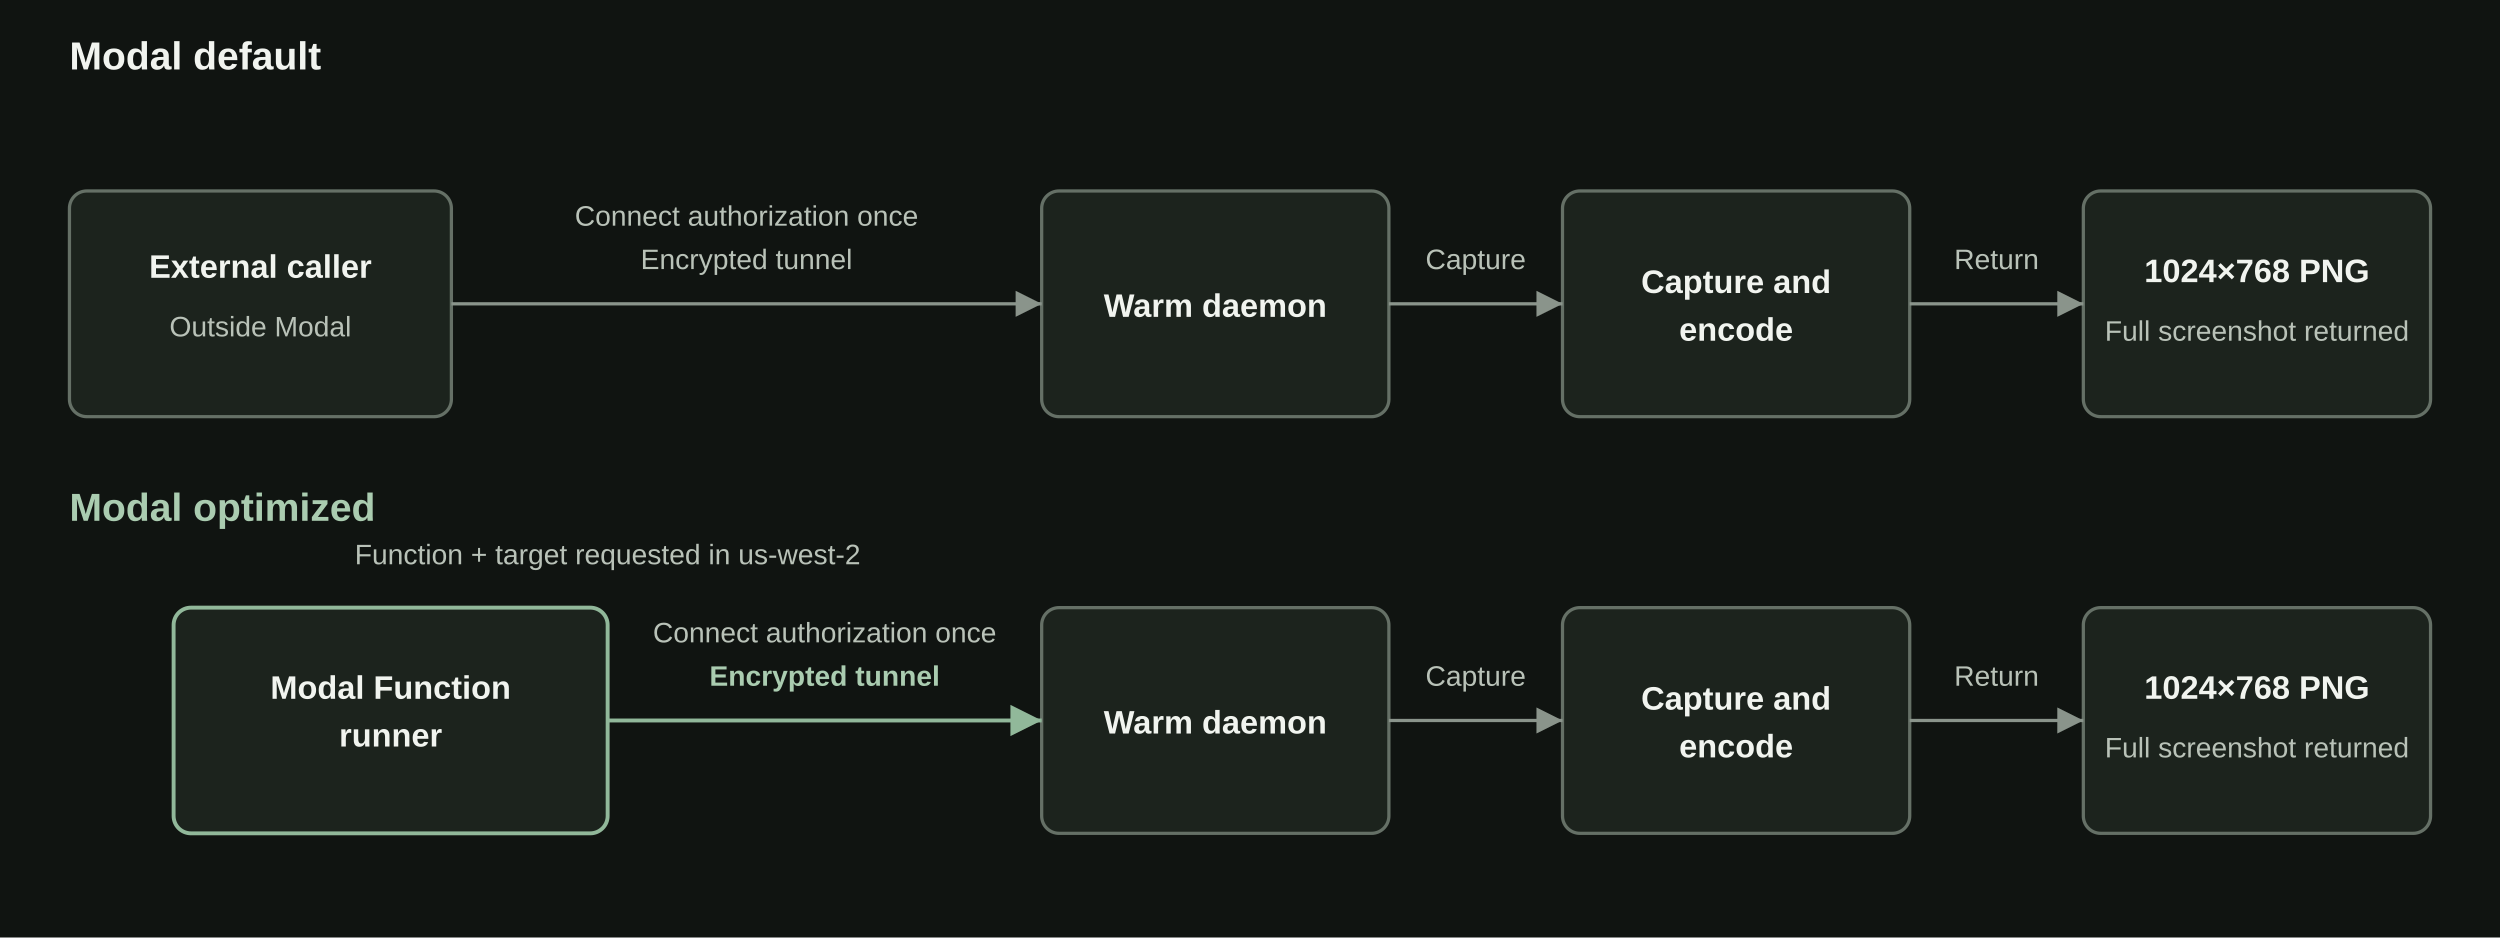
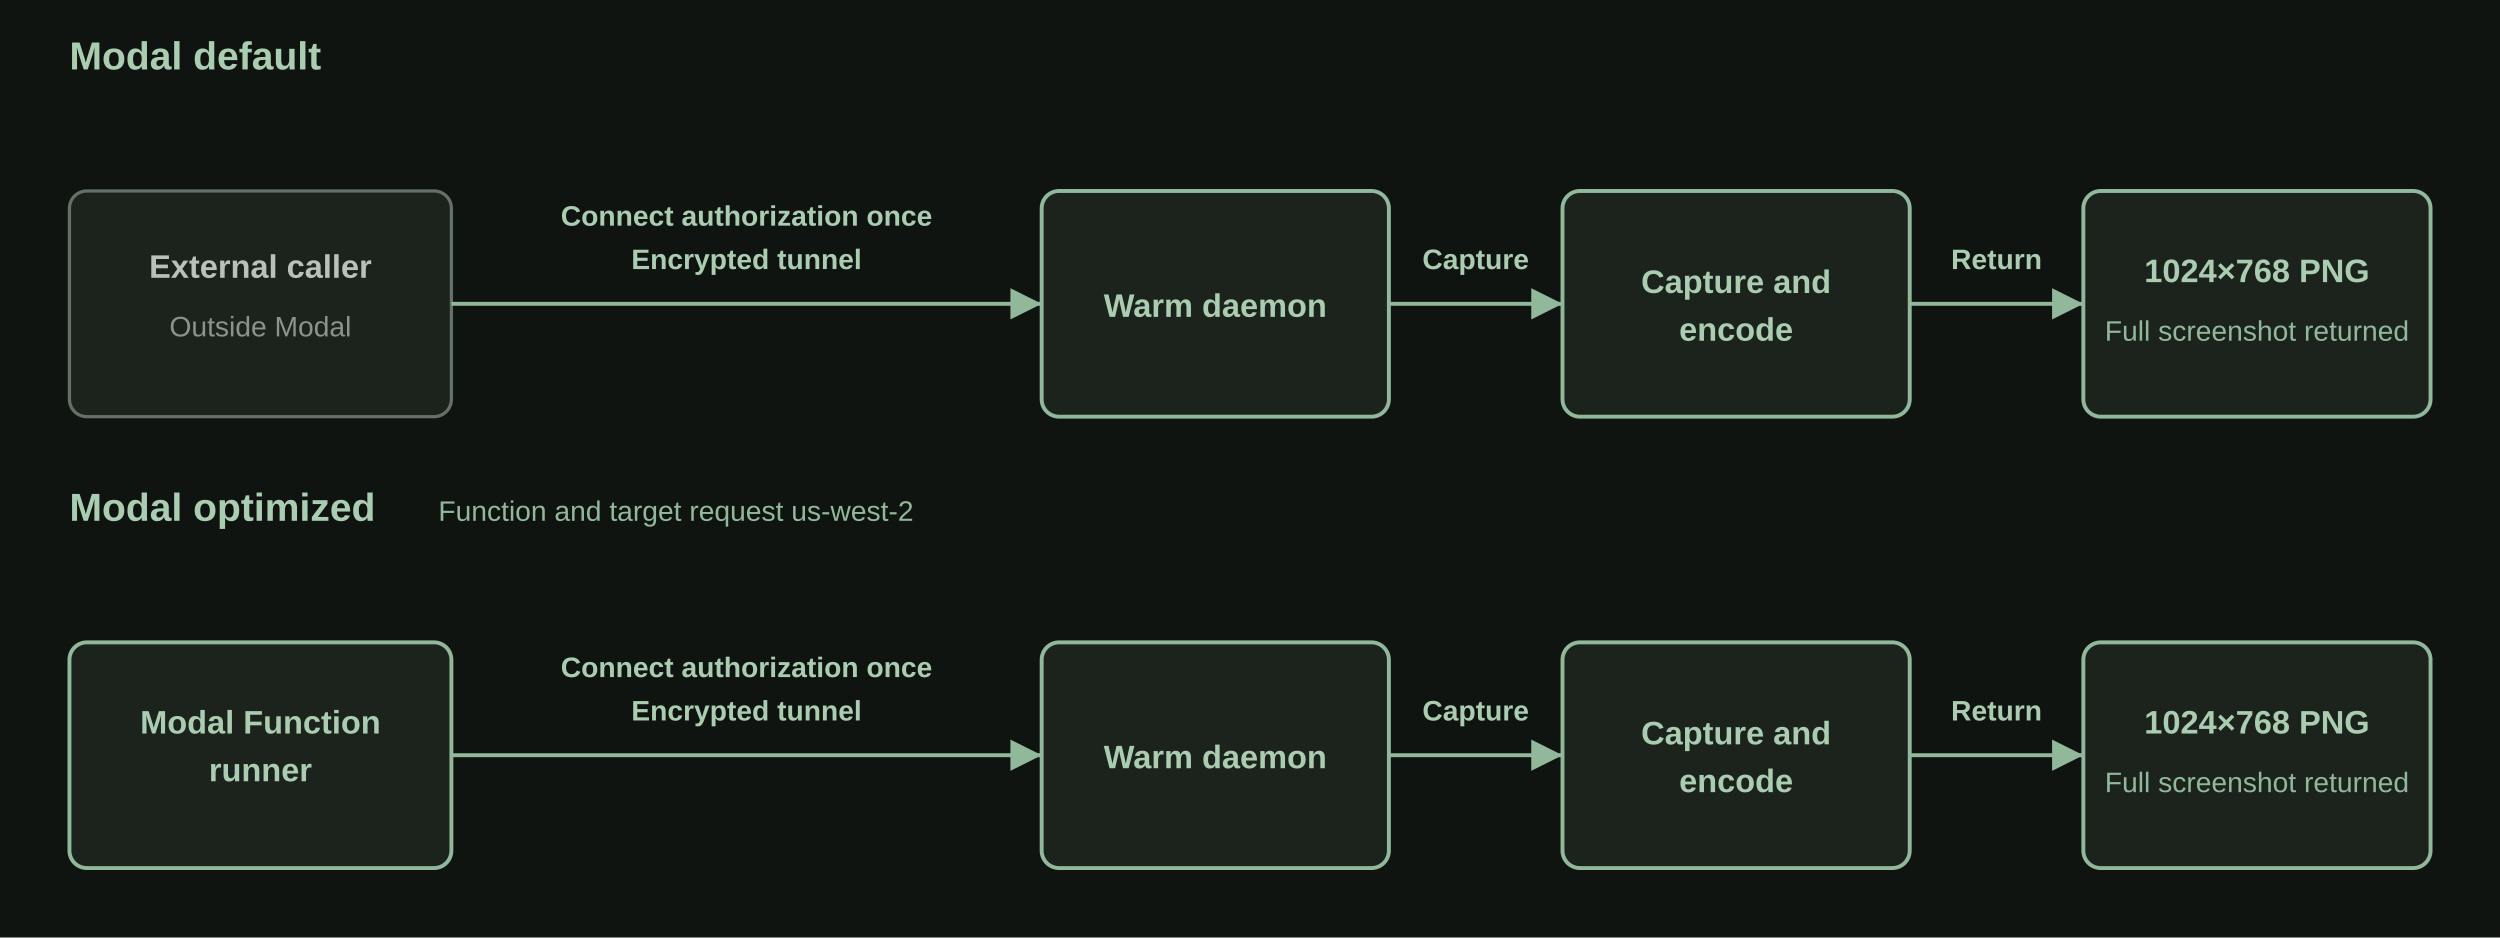
<svg xmlns="http://www.w3.org/2000/svg" width="1152" height="432" viewBox="0 0 1152 432" role="img" aria-labelledby="title desc">
  <defs>
    <style>
      .bg { fill: #101411; }
-       .box { fill: #1C231D; stroke: #657066; stroke-width: 1.5; }
-       .caller-opt { fill: #1C231D; stroke: #91B89A; stroke-width: 1.8; }
-       .row, .row-opt, .label, .small, .arrow-label, .arrow-label-opt, .setup { font-family: -apple-system, BlinkMacSystemFont, "Segoe UI", Arial, sans-serif; }
-       .row { fill: #F1F4EF; font-size: 18px; font-weight: 700; }
-       .row-opt { fill: #AACCB0; font-size: 18px; font-weight: 700; }
-       .label { fill: #F1F4EF; font-size: 15px; font-weight: 600; }
-       .small { fill: #B9C2B8; font-size: 13px; }
-       .arrow-label { fill: #B9C2B8; font-size: 13px; font-weight: 500; }
-       .arrow-label-opt { fill: #AACCB0; font-size: 13px; font-weight: 600; }
-       .setup { fill: #B9C2B8; font-size: 13px; font-weight: 500; }
-       .path { fill: none; stroke: #8A948B; stroke-width: 1.5; }
-       .path-opt { fill: none; stroke: #91B89A; stroke-width: 1.8; }
+       .box-neutral { fill: #1C231D; stroke: #657066; stroke-width: 1.5; }
+       .box-modal { fill: #1C231D; stroke: #91B89A; stroke-width: 1.8; }
+       .row-modal, .label-neutral, .label-modal, .small-neutral, .small-modal, .arrow-label-modal, .setup-modal { font-family: -apple-system, BlinkMacSystemFont, "Segoe UI", Arial, sans-serif; }
+       .row-modal { fill: #AACCB0; font-size: 18px; font-weight: 700; }
+       .label-neutral { fill: #B9C2B8; font-size: 15px; font-weight: 600; }
+       .label-modal { fill: #AACCB0; font-size: 15px; font-weight: 600; }
+       .small-neutral { fill: #8A948B; font-size: 13px; }
+       .small-modal { fill: #91B89A; font-size: 13px; }
+       .arrow-label-modal { fill: #AACCB0; font-size: 13px; font-weight: 600; }
+       .setup-modal { fill: #AACCB0; font-size: 13px; font-weight: 600; }
+       .path-modal { fill: none; stroke: #91B89A; stroke-width: 1.8; }
    </style>
-     <marker id="arrow-neutral" viewBox="0 0 8 8" refX="8" refY="4" markerWidth="8" markerHeight="8" orient="auto">
-       <path d="M0 0 L8 4 L0 8 Z" fill="#8A948B" />
-     </marker>
    <marker id="arrow-sage" viewBox="0 0 8 8" refX="8" refY="4" markerWidth="8" markerHeight="8" orient="auto">
      <path d="M0 0 L8 4 L0 8 Z" fill="#91B89A" />
    </marker>
  </defs>
  <rect class="bg" width="1152" height="432" />
-   <text class="row" x="32" y="32">Modal default</text>
-   <rect class="box" x="32" y="88" width="176" height="104" rx="8" />
-   <text class="label" x="120" y="128" text-anchor="middle">External caller</text>
-   <text class="small" x="120" y="155" text-anchor="middle">Outside Modal</text>
-   <rect class="box" x="480" y="88" width="160" height="104" rx="8" />
-   <text class="label" x="560" y="146" text-anchor="middle">Warm daemon</text>
-   <rect class="box" x="720" y="88" width="160" height="104" rx="8" />
-   <text class="label" x="800" y="135" text-anchor="middle">Capture and</text>
-   <text class="label" x="800" y="157" text-anchor="middle">encode</text>
-   <rect class="box" x="960" y="88" width="160" height="104" rx="8" />
-   <text class="label" x="1040" y="130" text-anchor="middle">1024×768 PNG</text>
-   <text class="small" x="1040" y="157" text-anchor="middle">Full screenshot returned</text>
-   <line class="path" x1="208" y1="140" x2="480" y2="140" marker-end="url(#arrow-neutral)" />
-   <text class="setup" x="344" y="104" text-anchor="middle">Connect authorization once</text>
-   <text class="arrow-label" x="344" y="124" text-anchor="middle">Encrypted tunnel</text>
-   <line class="path" x1="640" y1="140" x2="720" y2="140" marker-end="url(#arrow-neutral)" />
-   <text class="arrow-label" x="680" y="124" text-anchor="middle">Capture</text>
-   <line class="path" x1="880" y1="140" x2="960" y2="140" marker-end="url(#arrow-neutral)" />
-   <text class="arrow-label" x="920" y="124" text-anchor="middle">Return</text>
-   <text class="row-opt" x="32" y="240">Modal optimized</text>
-   <text class="small" x="280" y="260" text-anchor="middle">Function + target requested in us-west-2</text>
-   <rect class="caller-opt" x="80" y="280" width="200" height="104" rx="8" />
-   <text class="label" x="180" y="322" text-anchor="middle">Modal Function</text>
-   <text class="label" x="180" y="344" text-anchor="middle">runner</text>
-   <rect class="box" x="480" y="280" width="160" height="104" rx="8" />
-   <text class="label" x="560" y="338" text-anchor="middle">Warm daemon</text>
-   <rect class="box" x="720" y="280" width="160" height="104" rx="8" />
-   <text class="label" x="800" y="327" text-anchor="middle">Capture and</text>
-   <text class="label" x="800" y="349" text-anchor="middle">encode</text>
-   <rect class="box" x="960" y="280" width="160" height="104" rx="8" />
-   <text class="label" x="1040" y="322" text-anchor="middle">1024×768 PNG</text>
-   <text class="small" x="1040" y="349" text-anchor="middle">Full screenshot returned</text>
-   <line class="path-opt" x1="280" y1="332" x2="480" y2="332" marker-end="url(#arrow-sage)" />
-   <text class="setup" x="380" y="296" text-anchor="middle">Connect authorization once</text>
-   <text class="arrow-label-opt" x="380" y="316" text-anchor="middle">Encrypted tunnel</text>
-   <line class="path" x1="640" y1="332" x2="720" y2="332" marker-end="url(#arrow-neutral)" />
-   <text class="arrow-label" x="680" y="316" text-anchor="middle">Capture</text>
-   <line class="path" x1="880" y1="332" x2="960" y2="332" marker-end="url(#arrow-neutral)" />
-   <text class="arrow-label" x="920" y="316" text-anchor="middle">Return</text>
+   <text class="row-modal" x="32" y="32">Modal default</text>
+   <rect class="box-neutral" x="32" y="88" width="176" height="104" rx="8" fill="#1C231D" stroke="#657066" stroke-width="1.5" />
+   <text class="label-neutral" x="120" y="128" text-anchor="middle">External caller</text>
+   <text class="small-neutral" x="120" y="155" text-anchor="middle">Outside Modal</text>
+   <rect class="box-modal" x="480" y="88" width="160" height="104" rx="8" fill="#1C231D" stroke="#91B89A" stroke-width="1.8" />
+   <text class="label-modal" x="560" y="146" text-anchor="middle">Warm daemon</text>
+   <rect class="box-modal" x="720" y="88" width="160" height="104" rx="8" fill="#1C231D" stroke="#91B89A" stroke-width="1.8" />
+   <text class="label-modal" x="800" y="135" text-anchor="middle">Capture and</text>
+   <text class="label-modal" x="800" y="157" text-anchor="middle">encode</text>
+   <rect class="box-modal" x="960" y="88" width="160" height="104" rx="8" fill="#1C231D" stroke="#91B89A" stroke-width="1.8" />
+   <text class="label-modal" x="1040" y="130" text-anchor="middle">1024×768 PNG</text>
+   <text class="small-modal" x="1040" y="157" text-anchor="middle">Full screenshot returned</text>
+   <line class="path-modal" x1="208" y1="140" x2="480" y2="140" fill="none" stroke="#91B89A" stroke-width="1.8" marker-end="url(#arrow-sage)" />
+   <text class="setup-modal" x="344" y="104" text-anchor="middle">Connect authorization once</text>
+   <text class="arrow-label-modal" x="344" y="124" text-anchor="middle">Encrypted tunnel</text>
+   <line class="path-modal" x1="640" y1="140" x2="720" y2="140" fill="none" stroke="#91B89A" stroke-width="1.8" marker-end="url(#arrow-sage)" />
+   <text class="arrow-label-modal" x="680" y="124" text-anchor="middle">Capture</text>
+   <line class="path-modal" x1="880" y1="140" x2="960" y2="140" fill="none" stroke="#91B89A" stroke-width="1.8" marker-end="url(#arrow-sage)" />
+   <text class="arrow-label-modal" x="920" y="124" text-anchor="middle">Return</text>
+   <text class="row-modal" x="32" y="240">Modal optimized</text>
+   <text class="small-modal" x="202" y="240">Function and target request us-west-2</text>
+   <rect class="box-modal" x="32" y="296" width="176" height="104" rx="8" fill="#1C231D" stroke="#91B89A" stroke-width="1.8" />
+   <text class="label-modal" x="120" y="338" text-anchor="middle">Modal Function</text>
+   <text class="label-modal" x="120" y="360" text-anchor="middle">runner</text>
+   <rect class="box-modal" x="480" y="296" width="160" height="104" rx="8" fill="#1C231D" stroke="#91B89A" stroke-width="1.8" />
+   <text class="label-modal" x="560" y="354" text-anchor="middle">Warm daemon</text>
+   <rect class="box-modal" x="720" y="296" width="160" height="104" rx="8" fill="#1C231D" stroke="#91B89A" stroke-width="1.8" />
+   <text class="label-modal" x="800" y="343" text-anchor="middle">Capture and</text>
+   <text class="label-modal" x="800" y="365" text-anchor="middle">encode</text>
+   <rect class="box-modal" x="960" y="296" width="160" height="104" rx="8" fill="#1C231D" stroke="#91B89A" stroke-width="1.8" />
+   <text class="label-modal" x="1040" y="338" text-anchor="middle">1024×768 PNG</text>
+   <text class="small-modal" x="1040" y="365" text-anchor="middle">Full screenshot returned</text>
+   <line class="path-modal" x1="208" y1="348" x2="480" y2="348" fill="none" stroke="#91B89A" stroke-width="1.8" marker-end="url(#arrow-sage)" />
+   <text class="setup-modal" x="344" y="312" text-anchor="middle">Connect authorization once</text>
+   <text class="arrow-label-modal" x="344" y="332" text-anchor="middle">Encrypted tunnel</text>
+   <line class="path-modal" x1="640" y1="348" x2="720" y2="348" fill="none" stroke="#91B89A" stroke-width="1.8" marker-end="url(#arrow-sage)" />
+   <text class="arrow-label-modal" x="680" y="332" text-anchor="middle">Capture</text>
+   <line class="path-modal" x1="880" y1="348" x2="960" y2="348" fill="none" stroke="#91B89A" stroke-width="1.8" marker-end="url(#arrow-sage)" />
+   <text class="arrow-label-modal" x="920" y="332" text-anchor="middle">Return</text>
</svg>
